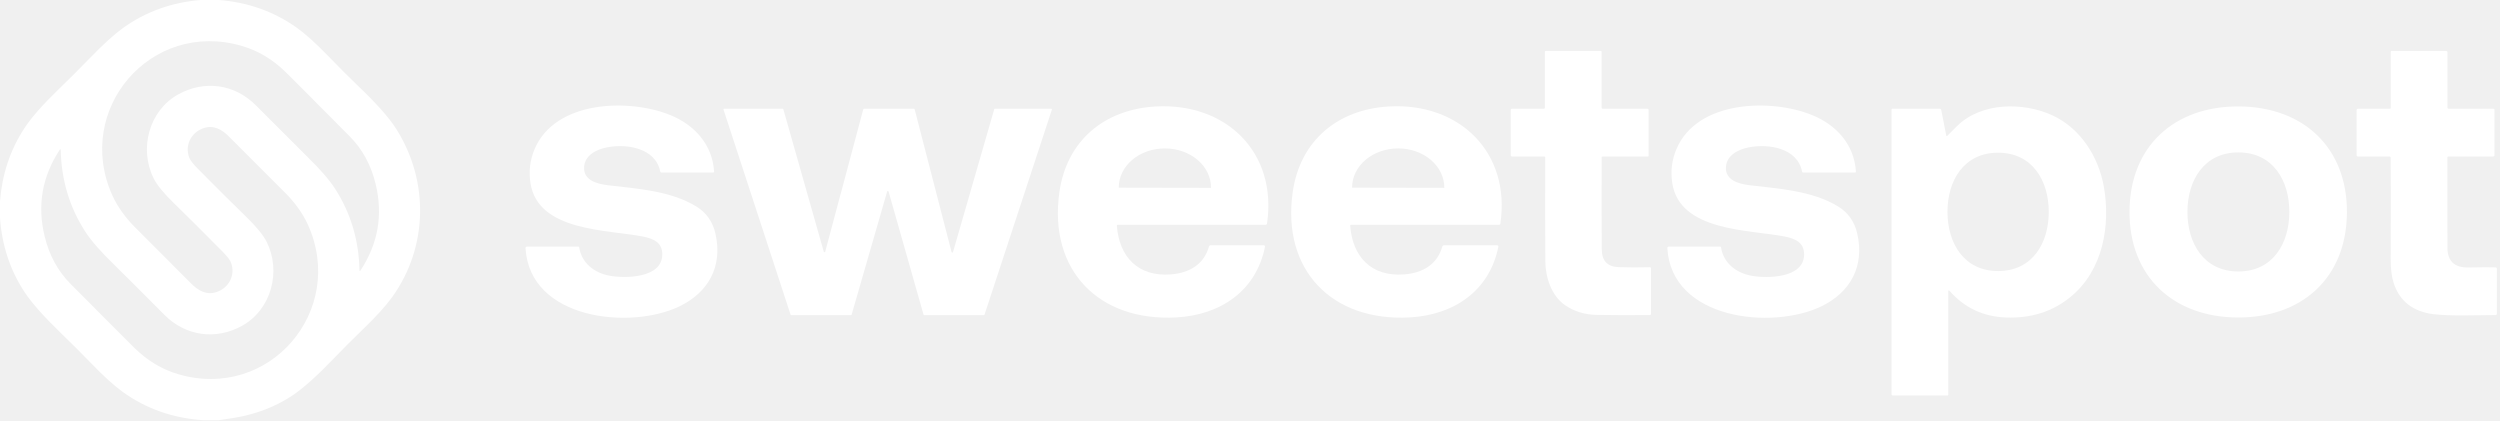
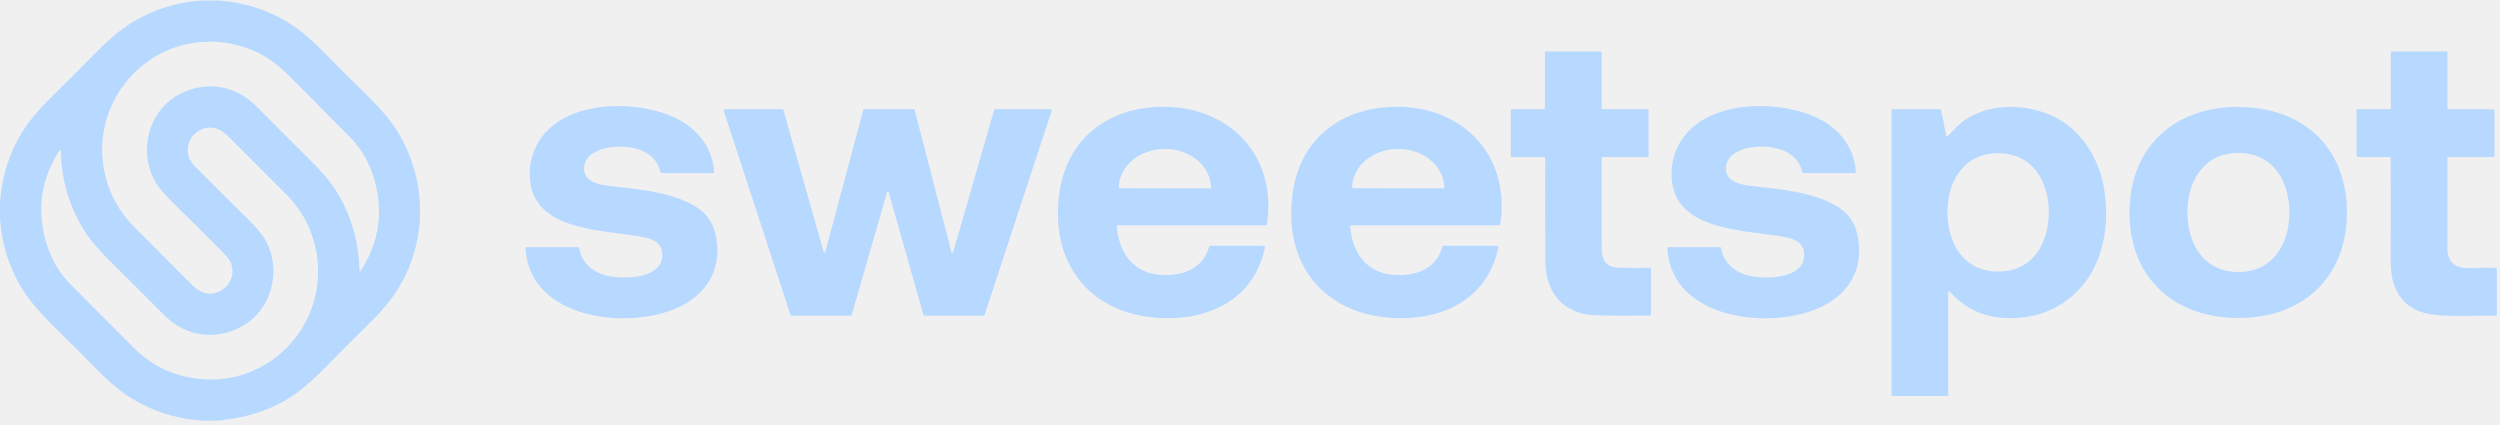
- <svg xmlns="http://www.w3.org/2000/svg" width="1190" height="200" viewBox="0 0 1190 200" fill="none">
-   <path d="M104.15 0C118.023 1.073 130.387 5.467 141.24 13.18C145.387 16.127 150.423 20.667 156.35 26.8C161.797 32.427 166.61 37.237 170.79 41.23C179.33 49.39 185.263 56.093 188.59 61.34C204.39 86.23 203.69 117.67 186.77 141.28C183.79 145.433 179.263 150.447 173.19 156.32C167.937 161.4 163.137 166.2 158.79 170.72C150.723 179.113 144.113 185.007 138.96 188.4C130.92 193.693 121.76 197.193 111.48 198.9C109.067 199.3 106.653 199.667 104.24 200H96.53C82.243 199.033 69.543 194.553 58.43 186.56C54.417 183.673 49.51 179.233 43.71 173.24C39.097 168.467 34.4 163.777 29.62 159.17C21.107 150.957 15.147 144.27 11.74 139.11C4.86 128.697 0.947 116.923 0 103.79V95.85C0.987 82.957 4.857 71.35 11.61 61.03C14.903 56.003 20.28 49.88 27.74 42.66C32.847 37.727 37.87 32.713 42.81 27.62C49.237 21 54.483 16.233 58.55 13.32C69.317 5.6 81.617 1.16 95.45 0H104.15ZM171.49 128.9C179.937 116.16 182.38 102.407 178.82 87.64C176.647 78.6 172.537 71.033 166.49 64.94C149.09 47.4 138.887 37.16 135.88 34.22C129.767 28.247 122.867 24.133 115.18 21.88C71.76 9.15 35.12 52.21 53.46 92.97C55.91 98.41 59.9 103.82 64.07 107.98C80.423 124.313 89.343 133.25 90.83 134.79C94.41 138.48 98.41 140.58 103.05 139.03C108.98 137.06 112.19 130.9 109.96 125.02C109.473 123.74 108.153 122.01 106 119.83C96.947 110.663 89.243 102.993 82.89 96.82C77.977 92.04 74.73 88.073 73.15 84.92C66.12 70.89 70.84 52.67 84.88 44.91C97.28 38.06 111.63 39.92 121.83 50.17C135.53 63.93 143.497 71.893 145.73 74.06C152.17 80.3 156.787 85.603 159.58 89.97C167 101.543 170.843 114.48 171.11 128.78C171.111 128.824 171.125 128.867 171.152 128.902C171.178 128.938 171.215 128.964 171.257 128.977C171.299 128.99 171.344 128.99 171.386 128.976C171.428 128.962 171.464 128.936 171.49 128.9ZM28.53 71.15C20.09 83.897 17.657 97.653 21.23 112.42C23.403 121.46 27.517 129.023 33.57 135.11C50.983 152.637 61.193 162.87 64.2 165.81C70.32 171.783 77.223 175.893 84.91 178.14C128.35 190.84 164.96 147.75 146.59 107C144.14 101.56 140.14 96.16 135.97 92C119.603 75.673 110.677 66.74 109.19 65.2C105.61 61.52 101.61 59.42 96.97 60.97C91.04 62.95 87.83 69.11 90.07 74.99C90.557 76.27 91.877 78 94.03 80.18C103.09 89.34 110.8 97.003 117.16 103.17C122.073 107.95 125.323 111.917 126.91 115.07C133.95 129.09 129.24 147.32 115.2 155.09C102.8 161.95 88.45 160.1 78.24 149.85C64.533 136.097 56.563 128.14 54.33 125.98C47.883 119.74 43.263 114.437 40.47 110.07C33.037 98.503 29.183 85.57 28.91 71.27C28.909 71.226 28.895 71.183 28.868 71.148C28.842 71.112 28.805 71.086 28.763 71.073C28.721 71.06 28.676 71.06 28.634 71.074C28.592 71.088 28.556 71.114 28.53 71.15Z" fill="white" />
-   <path d="M784.74 52.38V74.17C784.74 74.257 784.705 74.341 784.643 74.403C784.582 74.465 784.498 74.5 784.41 74.5H762.78C762.679 74.5 762.583 74.54 762.511 74.611C762.44 74.683 762.4 74.779 762.4 74.88C762.34 91.993 762.353 106.62 762.44 118.76C762.48 124.173 765.17 126.973 770.51 127.16C774.923 127.32 779.883 127.333 785.39 127.2C785.454 127.199 785.518 127.21 785.577 127.234C785.636 127.257 785.69 127.292 785.736 127.337C785.782 127.382 785.818 127.435 785.843 127.494C785.867 127.553 785.88 127.616 785.88 127.68V149.39C785.88 149.542 785.82 149.688 785.714 149.797C785.607 149.905 785.462 149.967 785.31 149.97C775.843 150.043 767.413 150.017 760.02 149.89C754.347 149.797 749.33 148.253 744.97 145.26C738.38 140.74 735.63 131.83 735.58 124.4C735.48 110.367 735.46 93.877 735.52 74.93C735.52 74.874 735.509 74.818 735.488 74.765C735.467 74.713 735.436 74.666 735.397 74.626C735.358 74.586 735.312 74.554 735.261 74.533C735.21 74.511 735.155 74.5 735.1 74.5H719.7C719.546 74.5 719.399 74.439 719.29 74.33C719.181 74.221 719.12 74.074 719.12 73.92V52.36C719.12 52.198 719.184 52.043 719.299 51.929C719.413 51.814 719.568 51.75 719.73 51.75H734.95C735.062 51.75 735.168 51.706 735.247 51.627C735.326 51.548 735.37 51.441 735.37 51.33V24.64C735.37 24.587 735.38 24.535 735.401 24.487C735.421 24.438 735.45 24.394 735.487 24.357C735.524 24.32 735.569 24.291 735.617 24.27C735.666 24.25 735.718 24.24 735.77 24.24H761.95C762.005 24.24 762.06 24.251 762.111 24.272C762.162 24.293 762.208 24.324 762.247 24.363C762.286 24.402 762.317 24.448 762.338 24.499C762.359 24.55 762.37 24.605 762.37 24.66V51.2C762.37 51.346 762.429 51.486 762.534 51.589C762.639 51.692 762.782 51.75 762.93 51.75H784.11C784.277 51.75 784.437 51.816 784.556 51.934C784.674 52.053 784.74 52.213 784.74 52.38Z" fill="white" />
-   <path d="M1122.39 51.75H1137.62C1137.67 51.75 1137.72 51.74 1137.77 51.722C1137.81 51.703 1137.85 51.676 1137.89 51.642C1137.92 51.607 1137.95 51.566 1137.97 51.522C1137.99 51.477 1138 51.429 1138 51.38V24.57C1138 24.488 1138.03 24.409 1138.09 24.351C1138.15 24.293 1138.24 24.26 1138.32 24.26H1164.41C1164.57 24.26 1164.72 24.322 1164.83 24.433C1164.94 24.544 1165 24.694 1165 24.85V51.22C1165 51.361 1165.06 51.495 1165.16 51.595C1165.26 51.694 1165.4 51.75 1165.54 51.75H1186.82C1186.97 51.75 1187.11 51.809 1187.22 51.914C1187.32 52.019 1187.38 52.161 1187.38 52.31V73.88C1187.38 73.961 1187.36 74.042 1187.33 74.117C1187.3 74.192 1187.26 74.261 1187.2 74.318C1187.14 74.376 1187.07 74.422 1187 74.453C1186.92 74.484 1186.84 74.5 1186.76 74.5H1165.32C1165.23 74.5 1165.14 74.537 1165.07 74.603C1165.01 74.668 1164.97 74.757 1164.97 74.85C1165.01 89.097 1165.01 103.417 1164.98 117.81C1164.96 124.283 1168.29 127.453 1174.98 127.32C1181.61 127.187 1185.93 127.173 1187.93 127.28C1188.08 127.288 1188.23 127.354 1188.33 127.466C1188.44 127.578 1188.5 127.726 1188.5 127.88V149.36C1188.5 149.522 1188.44 149.677 1188.32 149.791C1188.21 149.906 1188.05 149.97 1187.89 149.97C1176.81 150.03 1166.82 150.51 1158.13 149.53C1156.98 149.397 1155.77 149.163 1154.48 148.83C1146.81 146.843 1141.78 142.12 1139.37 134.66C1138.42 131.713 1137.95 127.913 1137.97 123.26C1138.06 101.62 1138.05 85.55 1137.95 75.05C1137.95 74.903 1137.89 74.763 1137.79 74.66C1137.68 74.558 1137.54 74.5 1137.4 74.5H1122.34C1122.26 74.5 1122.19 74.485 1122.11 74.455C1122.04 74.425 1121.98 74.382 1121.92 74.327C1121.87 74.272 1121.82 74.207 1121.79 74.136C1121.77 74.064 1121.75 73.987 1121.75 73.91V52.39C1121.75 52.306 1121.77 52.223 1121.8 52.145C1121.83 52.067 1121.88 51.997 1121.94 51.938C1122 51.878 1122.07 51.831 1122.15 51.799C1122.22 51.767 1122.31 51.75 1122.39 51.75Z" fill="white" />
-   <path d="M250.15 118.1C250.143 118.008 250.155 117.915 250.186 117.828C250.217 117.741 250.265 117.661 250.328 117.594C250.391 117.526 250.467 117.472 250.552 117.435C250.636 117.399 250.728 117.38 250.82 117.38H275.29C275.387 117.381 275.481 117.416 275.554 117.478C275.628 117.54 275.676 117.626 275.69 117.72C276.85 125.16 282.77 129.84 290 131.21C297.51 132.63 315.27 132.52 315.25 121.05C315.23 115.4 311.06 113.58 305.97 112.58C289.24 109.29 256.02 110.24 252.5 87.13C251.633 81.49 252.293 76.093 254.48 70.94C264.36 47.67 299.56 46.79 319.15 54.81C330.67 59.52 339.13 68.89 339.91 81.69C339.913 81.747 339.904 81.804 339.885 81.857C339.865 81.91 339.836 81.959 339.797 82C339.759 82.041 339.713 82.074 339.662 82.096C339.611 82.119 339.556 82.13 339.5 82.13H314.78C314.662 82.129 314.548 82.087 314.457 82.011C314.366 81.934 314.303 81.828 314.28 81.71C312.11 70.42 298.27 68.26 288.8 70.17C283.73 71.19 278.38 73.93 278.03 79.52C277.64 85.95 284.46 87.58 289.35 88.17C303.17 89.83 319.09 90.75 331.38 98.25C336.193 101.183 339.25 105.503 340.55 111.21C344.12 126.88 337.16 139.21 323.37 145.85C300 157.09 252.1 152.18 250.15 118.1Z" fill="white" />
-   <path d="M794.32 117.38H818.8C818.897 117.381 818.991 117.416 819.064 117.478C819.137 117.54 819.186 117.626 819.2 117.72C820.36 125.16 826.28 129.84 833.51 131.22C841.02 132.64 858.78 132.53 858.76 121.06C858.74 115.4 854.57 113.58 849.48 112.58C832.75 109.29 799.52 110.24 796 87.13C795.14 81.49 795.803 76.093 797.99 70.94C807.87 47.67 843.07 46.79 862.66 54.81C874.18 59.52 882.65 68.89 883.42 81.69C883.422 81.747 883.414 81.804 883.395 81.857C883.375 81.91 883.345 81.959 883.307 82C883.269 82.041 883.223 82.074 883.171 82.096C883.12 82.119 883.065 82.13 883.01 82.13H858.29C858.172 82.129 858.058 82.087 857.966 82.011C857.875 81.934 857.813 81.828 857.79 81.71C855.62 70.42 841.78 68.26 832.31 70.17C827.24 71.19 821.89 73.93 821.54 79.52C821.15 85.95 827.97 87.58 832.86 88.17C846.68 89.83 862.6 90.75 874.89 98.25C879.703 101.183 882.76 105.507 884.06 111.22C887.63 126.89 880.67 139.22 866.88 145.86C843.51 157.1 795.6 152.19 793.65 118.1C793.643 118.008 793.655 117.915 793.686 117.828C793.716 117.741 793.765 117.661 793.827 117.594C793.89 117.526 793.967 117.472 794.051 117.435C794.136 117.399 794.227 117.38 794.32 117.38Z" fill="white" />
-   <path d="M602.13 117.48C597.91 138.56 580.84 149.94 559.98 151.09C522.99 153.12 499.04 128.62 504.26 91.52C507.72 66.96 525.63 52.11 549.99 50.69C583.51 48.74 608.09 72.46 603.1 106.44C603.078 106.595 603.001 106.737 602.881 106.84C602.762 106.942 602.609 106.999 602.45 107H532.07C532.007 107 531.945 107.013 531.888 107.038C531.831 107.063 531.779 107.099 531.737 107.146C531.694 107.192 531.662 107.246 531.642 107.305C531.622 107.365 531.614 107.428 531.62 107.49C532.77 122.15 541.59 131.85 557.37 130.61C566.02 129.94 573.05 125.96 575.48 117.33C575.529 117.163 575.63 117.016 575.767 116.912C575.904 116.807 576.07 116.75 576.24 116.75H601.53C601.62 116.75 601.71 116.77 601.792 116.808C601.873 116.847 601.946 116.903 602.003 116.973C602.061 117.043 602.102 117.124 602.124 117.212C602.146 117.3 602.148 117.391 602.13 117.48ZM532.57 89.34L576.41 89.42C576.414 89.42 576.418 89.419 576.421 89.418C576.425 89.416 576.428 89.414 576.431 89.411C576.434 89.408 576.436 89.405 576.438 89.401C576.439 89.398 576.44 89.394 576.44 89.39V89.25C576.449 84.331 574.157 79.609 570.067 76.123C565.977 72.637 560.424 70.672 554.63 70.66H554.43C551.56 70.654 548.717 71.128 546.064 72.055C543.411 72.983 540.999 74.344 538.966 76.063C536.933 77.782 535.32 79.824 534.217 82.073C533.114 84.322 532.544 86.734 532.54 89.17V89.31C532.54 89.318 532.543 89.326 532.549 89.331C532.554 89.337 532.562 89.34 532.57 89.34Z" fill="white" />
-   <path d="M712.61 116.75C712.7 116.75 712.79 116.769 712.871 116.808C712.953 116.847 713.026 116.903 713.083 116.973C713.14 117.042 713.182 117.124 713.204 117.212C713.225 117.3 713.228 117.391 713.21 117.48C708.99 138.56 691.91 149.94 671.05 151.09C634.06 153.12 610.1 128.62 615.32 91.51C618.79 66.95 636.7 52.1 661.06 50.68C694.59 48.73 719.17 72.45 714.18 106.44C714.158 106.595 714.08 106.737 713.961 106.84C713.842 106.942 713.689 106.999 713.53 107H643.14C643.077 107 643.015 107.013 642.958 107.038C642.9 107.063 642.849 107.099 642.807 107.146C642.764 107.192 642.732 107.246 642.712 107.305C642.692 107.365 642.684 107.428 642.69 107.49C643.84 122.15 652.66 131.85 668.44 130.61C677.09 129.94 684.12 125.96 686.55 117.33C686.599 117.163 686.7 117.016 686.837 116.912C686.974 116.807 687.14 116.75 687.31 116.75H712.61ZM643.62 89.33L687.46 89.41C687.465 89.41 687.47 89.408 687.474 89.404C687.478 89.4 687.48 89.395 687.48 89.39V89.26C687.489 84.336 685.192 79.609 681.095 76.119C676.997 72.629 671.434 70.662 665.63 70.65H665.53C662.655 70.644 659.807 71.119 657.149 72.047C654.49 72.975 652.074 74.338 650.038 76.059C648.001 77.78 646.384 79.824 645.28 82.076C644.175 84.327 643.604 86.741 643.6 89.18V89.31C643.6 89.315 643.602 89.32 643.606 89.324C643.609 89.328 643.614 89.33 643.62 89.33Z" fill="white" />
-   <path d="M926.92 64.65C927.173 64.33 928.75 62.753 931.65 59.92C943.16 48.65 962.98 48.51 976.87 54.87C990.18 60.97 998.85 74.41 1001.42 88.8C1004.71 107.32 1001.03 128.57 985.75 141.19C977.183 148.277 966.867 151.59 954.8 151.13C943.933 150.717 934.96 146.453 927.88 138.34C927.841 138.295 927.79 138.263 927.732 138.248C927.675 138.233 927.614 138.237 927.559 138.257C927.503 138.278 927.455 138.315 927.422 138.364C927.388 138.413 927.37 138.471 927.37 138.53V187.91C927.37 188 927.335 188.087 927.273 188.15C927.212 188.214 927.128 188.25 927.04 188.25H900.95C900.796 188.25 900.649 188.189 900.54 188.08C900.431 187.971 900.37 187.824 900.37 187.67V52.1C900.37 52.007 900.407 51.918 900.473 51.853C900.538 51.787 900.627 51.75 900.72 51.75H923.33C923.493 51.749 923.652 51.805 923.78 51.909C923.907 52.013 923.996 52.158 924.03 52.32L926.42 64.52C926.428 64.573 926.452 64.622 926.488 64.662C926.523 64.701 926.571 64.73 926.623 64.743C926.676 64.757 926.731 64.755 926.784 64.739C926.837 64.722 926.884 64.692 926.92 64.65ZM975.21 100.83C975.19 85.97 967.41 72.67 951.07 72.69C934.73 72.71 926.98 86.03 927 100.88C927.02 115.74 934.79 129.03 951.14 129.02C967.48 129 975.22 115.68 975.21 100.83Z" fill="white" />
-   <path d="M1065.63 50.66C1096.19 50.8 1117.29 70.04 1117.14 101.14C1116.99 132.24 1095.71 151.28 1065.15 151.13C1034.6 150.99 1013.5 131.75 1013.64 100.65C1013.79 69.55 1035.07 50.51 1065.63 50.66ZM1041.22 100.87C1041.21 115.81 1049.01 129.21 1065.45 129.22C1081.9 129.23 1089.72 115.85 1089.73 100.9C1089.74 85.95 1081.93 72.56 1065.49 72.55C1049.05 72.54 1041.23 85.92 1041.22 100.87Z" fill="white" />
-   <path d="M435.37 52.01L452.95 119.99C452.971 120.062 453.014 120.126 453.074 120.172C453.133 120.217 453.206 120.243 453.281 120.244C453.356 120.245 453.43 120.222 453.491 120.178C453.552 120.134 453.597 120.072 453.62 120L473.25 52C473.271 51.929 473.315 51.866 473.374 51.821C473.433 51.776 473.506 51.751 473.58 51.75H500.36C500.415 51.75 500.47 51.764 500.519 51.789C500.568 51.815 500.61 51.851 500.642 51.896C500.674 51.941 500.695 51.993 500.704 52.047C500.712 52.102 500.707 52.158 500.69 52.21L468.64 149.76C468.617 149.829 468.573 149.89 468.514 149.933C468.454 149.976 468.383 150 468.31 150H439.93C439.856 149.999 439.783 149.974 439.724 149.929C439.665 149.884 439.621 149.821 439.6 149.75L422.96 91.16C422.939 91.088 422.896 91.024 422.836 90.978C422.777 90.933 422.704 90.907 422.629 90.906C422.554 90.905 422.48 90.928 422.419 90.972C422.358 91.016 422.313 91.078 422.29 91.15L405.38 149.75C405.359 149.821 405.315 149.884 405.256 149.929C405.197 149.974 405.124 149.999 405.05 150H376.63C376.557 150 376.486 149.976 376.426 149.933C376.367 149.89 376.323 149.829 376.3 149.76L344.4 52.21C344.383 52.158 344.378 52.102 344.386 52.047C344.395 51.993 344.416 51.941 344.448 51.896C344.48 51.851 344.522 51.815 344.571 51.789C344.621 51.764 344.675 51.75 344.73 51.75H372.54C372.615 51.751 372.687 51.776 372.746 51.821C372.805 51.866 372.849 51.929 372.87 52L392.12 119.81C392.14 119.886 392.184 119.953 392.247 120C392.309 120.048 392.386 120.073 392.464 120.072C392.542 120.071 392.618 120.043 392.679 119.994C392.74 119.945 392.783 119.876 392.8 119.8L410.93 52.01C410.95 51.935 410.994 51.869 411.056 51.822C411.117 51.775 411.193 51.75 411.27 51.75H435.03C435.108 51.75 435.183 51.775 435.244 51.822C435.306 51.869 435.35 51.935 435.37 52.01Z" fill="white" />
+ <svg xmlns="http://www.w3.org/2000/svg" width="595" height="101" viewBox="0 0 595 101" fill="none">
+   <g clip-path="url(#clip0_561_7538)">
+     <path d="M52.075 0.122C59.012 0.659 65.193 2.856 70.62 6.712C72.693 8.186 75.212 10.456 78.175 13.522C80.898 16.336 83.305 18.741 85.395 20.737C89.665 24.817 92.632 28.169 94.295 30.792C102.195 43.237 101.845 58.957 93.385 70.762C91.895 72.839 89.632 75.346 86.595 78.282C83.968 80.822 81.568 83.222 79.395 85.482C75.362 89.679 72.057 92.626 69.48 94.322C65.46 96.969 60.88 98.719 55.74 99.572C54.533 99.772 53.327 99.956 52.12 100.122H48.265C41.122 99.639 34.772 97.399 29.215 93.402C27.208 91.959 24.755 89.739 21.855 86.742C19.548 84.356 17.2 82.011 14.81 79.707C10.553 75.601 7.573 72.257 5.87 69.677C2.43 64.471 0.473 58.584 0 52.017V48.047C0.493 41.601 2.428 35.797 5.805 30.637C7.452 28.124 10.14 25.062 13.87 21.452C16.423 18.986 18.935 16.479 21.405 13.932C24.618 10.622 27.242 8.239 29.275 6.782C34.658 2.922 40.808 0.702 47.725 0.122H52.075ZM85.745 64.572C89.968 58.202 91.19 51.326 89.41 43.942C88.323 39.422 86.268 35.639 83.245 32.592C74.545 23.822 69.443 18.702 67.94 17.232C64.883 14.246 61.433 12.189 57.59 11.062C35.88 4.697 17.56 26.227 26.73 46.607C27.955 49.327 29.95 52.032 32.035 54.112C40.212 62.279 44.672 66.747 45.415 67.517C47.205 69.362 49.205 70.412 51.525 69.637C54.49 68.652 56.095 65.572 54.98 62.632C54.737 61.992 54.077 61.127 53 60.037C48.473 55.454 44.622 51.619 41.445 48.532C38.988 46.142 37.365 44.159 36.575 42.582C33.06 35.567 35.42 26.457 42.44 22.577C48.64 19.152 55.815 20.082 60.915 25.207C67.765 32.087 71.748 36.069 72.865 37.152C76.085 40.272 78.393 42.924 79.79 45.107C83.5 50.894 85.422 57.362 85.555 64.512C85.555 64.534 85.563 64.556 85.576 64.573C85.589 64.591 85.607 64.604 85.628 64.611C85.649 64.618 85.672 64.617 85.693 64.61C85.714 64.603 85.732 64.59 85.745 64.572ZM14.265 35.697C10.045 42.071 8.828 48.949 10.615 56.332C11.702 60.852 13.758 64.634 16.785 67.677C25.492 76.441 30.597 81.557 32.1 83.027C35.16 86.014 38.612 88.069 42.455 89.192C64.175 95.542 82.48 73.997 73.295 53.622C72.07 50.902 70.07 48.202 67.985 46.122C59.802 37.959 55.338 33.492 54.595 32.722C52.805 30.882 50.805 29.832 48.485 30.607C45.52 31.597 43.915 34.677 45.035 37.617C45.278 38.257 45.938 39.122 47.015 40.212C51.545 44.792 55.4 48.624 58.58 51.707C61.037 54.097 62.662 56.081 63.455 57.657C66.975 64.667 64.62 73.782 57.6 77.667C51.4 81.097 44.225 80.172 39.12 75.047C32.267 68.171 28.282 64.192 27.165 63.112C23.942 59.992 21.632 57.341 20.235 55.157C16.518 49.374 14.592 42.907 14.455 35.757C14.455 35.735 14.447 35.714 14.434 35.696C14.421 35.678 14.403 35.666 14.382 35.659C14.361 35.652 14.338 35.652 14.317 35.659C14.296 35.666 14.278 35.679 14.265 35.697Z" fill="#B8D9FF" />
+     <path d="M392.37 26.312V37.207C392.37 37.251 392.353 37.293 392.322 37.324C392.291 37.355 392.249 37.372 392.205 37.372H381.39C381.34 37.372 381.291 37.392 381.256 37.428C381.22 37.464 381.2 37.512 381.2 37.562C381.17 46.119 381.177 53.432 381.22 59.502C381.24 62.209 382.585 63.609 385.255 63.702C387.462 63.782 389.942 63.789 392.695 63.722C392.727 63.722 392.759 63.727 392.788 63.739C392.818 63.751 392.845 63.769 392.868 63.791C392.891 63.813 392.909 63.84 392.921 63.869C392.934 63.899 392.94 63.931 392.94 63.962V74.817C392.94 74.894 392.91 74.966 392.857 75.021C392.804 75.075 392.731 75.106 392.655 75.107C387.922 75.144 383.707 75.131 380.01 75.067C377.173 75.021 374.665 74.249 372.485 72.752C369.19 70.492 367.815 66.037 367.79 62.322C367.74 55.306 367.73 47.061 367.76 37.587C367.76 37.559 367.755 37.531 367.744 37.505C367.734 37.479 367.718 37.455 367.699 37.435C367.679 37.415 367.656 37.4 367.63 37.389C367.605 37.378 367.578 37.372 367.55 37.372H359.85C359.773 37.372 359.699 37.342 359.645 37.288C359.591 37.233 359.56 37.159 359.56 37.082V26.302C359.56 26.221 359.592 26.144 359.649 26.087C359.707 26.03 359.784 25.997 359.865 25.997H367.475C367.531 25.997 367.584 25.975 367.624 25.936C367.663 25.896 367.685 25.843 367.685 25.787V12.442C367.685 12.416 367.69 12.39 367.7 12.366C367.71 12.342 367.725 12.32 367.744 12.301C367.762 12.282 367.784 12.268 367.809 12.258C367.833 12.248 367.859 12.242 367.885 12.242H380.975C381.003 12.242 381.03 12.248 381.055 12.258C381.081 12.269 381.104 12.284 381.124 12.304C381.143 12.323 381.159 12.347 381.169 12.372C381.18 12.398 381.185 12.425 381.185 12.452V25.722C381.185 25.795 381.215 25.865 381.267 25.917C381.32 25.968 381.391 25.997 381.465 25.997H392.055C392.139 25.997 392.219 26.031 392.278 26.09C392.337 26.149 392.37 26.229 392.37 26.312Z" fill="#B8D9FF" />
+     <path d="M561.195 25.997H568.81C568.835 25.997 568.86 25.993 568.883 25.983C568.906 25.974 568.927 25.96 568.944 25.943C568.962 25.926 568.976 25.906 568.986 25.883C568.995 25.861 569 25.837 569 25.812V12.407C569 12.366 569.017 12.327 569.047 12.298C569.077 12.269 569.118 12.252 569.16 12.252H582.205C582.283 12.252 582.358 12.284 582.414 12.339C582.469 12.394 582.5 12.469 582.5 12.547V25.732C582.5 25.803 582.528 25.87 582.579 25.92C582.63 25.97 582.698 25.997 582.77 25.997H593.41C593.484 25.997 593.555 26.027 593.608 26.079C593.66 26.132 593.69 26.203 593.69 26.277V37.062C593.69 37.103 593.682 37.144 593.666 37.181C593.651 37.219 593.628 37.253 593.599 37.282C593.57 37.31 593.536 37.333 593.499 37.349C593.461 37.364 593.421 37.372 593.38 37.372H582.66C582.614 37.372 582.569 37.391 582.536 37.424C582.503 37.456 582.485 37.501 582.485 37.547C582.505 44.671 582.507 51.831 582.49 59.027C582.48 62.264 584.147 63.849 587.49 63.782C590.807 63.716 592.965 63.709 593.965 63.762C594.042 63.766 594.114 63.8 594.167 63.855C594.221 63.911 594.25 63.985 594.25 64.062V74.802C594.25 74.883 594.218 74.961 594.161 75.018C594.103 75.075 594.026 75.107 593.945 75.107C588.405 75.137 583.41 75.377 579.065 74.887C578.492 74.821 577.883 74.704 577.24 74.537C573.407 73.544 570.888 71.182 569.685 67.452C569.208 65.979 568.975 64.079 568.985 61.752C569.028 50.932 569.025 42.897 568.975 37.647C568.974 37.574 568.944 37.504 568.893 37.453C568.841 37.401 568.772 37.373 568.7 37.372H561.17C561.131 37.372 561.093 37.365 561.057 37.35C561.021 37.335 560.989 37.313 560.961 37.286C560.934 37.259 560.912 37.226 560.897 37.19C560.883 37.154 560.875 37.116 560.875 37.077V26.317C560.875 26.275 560.883 26.234 560.899 26.195C560.915 26.156 560.939 26.121 560.969 26.091C560.998 26.061 561.034 26.038 561.073 26.022C561.111 26.006 561.153 25.997 561.195 25.997Z" fill="#B8D9FF" />
+     <path d="M125.075 59.172C125.072 59.126 125.078 59.08 125.093 59.036C125.108 58.993 125.133 58.953 125.164 58.919C125.195 58.885 125.234 58.858 125.276 58.84C125.318 58.822 125.364 58.812 125.41 58.812H137.645C137.694 58.813 137.741 58.83 137.777 58.861C137.814 58.893 137.838 58.935 137.845 58.982C138.425 62.702 141.385 65.042 145 65.727C148.755 66.437 157.635 66.382 157.625 60.647C157.615 57.822 155.53 56.912 152.985 56.412C144.62 54.767 128.01 55.242 126.25 43.687C125.817 40.867 126.147 38.169 127.24 35.592C132.18 23.957 149.78 23.517 159.575 27.527C165.335 29.882 169.565 34.567 169.955 40.967C169.957 40.996 169.952 41.024 169.943 41.051C169.933 41.078 169.918 41.102 169.899 41.123C169.88 41.143 169.857 41.159 169.831 41.171C169.805 41.182 169.778 41.188 169.75 41.187H157.39C157.331 41.187 157.274 41.166 157.228 41.128C157.183 41.09 157.152 41.036 157.14 40.977C156.055 35.332 149.135 34.252 144.4 35.207C141.865 35.717 139.19 37.087 139.015 39.882C138.82 43.097 142.23 43.912 144.675 44.207C151.585 45.037 159.545 45.497 165.69 49.247C168.097 50.714 169.625 52.874 170.275 55.727C172.06 63.562 168.58 69.727 161.685 73.047C150 78.667 126.05 76.212 125.075 59.172Z" fill="#B8D9FF" />
+     <path d="M397.16 58.812H409.4C409.449 58.813 409.496 58.83 409.532 58.861C409.569 58.893 409.593 58.935 409.6 58.982C410.18 62.702 413.14 65.042 416.755 65.732C420.51 66.442 429.39 66.387 429.38 60.652C429.37 57.822 427.285 56.912 424.74 56.412C416.375 54.767 399.76 55.242 398 43.687C397.57 40.867 397.902 38.169 398.995 35.592C403.935 23.957 421.535 23.517 431.33 27.527C437.09 29.882 441.325 34.567 441.71 40.967C441.711 40.996 441.707 41.024 441.697 41.051C441.688 41.078 441.673 41.102 441.654 41.123C441.635 41.143 441.612 41.159 441.586 41.171C441.56 41.182 441.533 41.188 441.505 41.187H429.145C429.086 41.187 429.029 41.166 428.983 41.128C428.938 41.09 428.907 41.036 428.895 40.977C427.81 35.332 420.89 34.252 416.155 35.207C413.62 35.717 410.945 37.087 410.77 39.882C410.575 43.097 413.985 43.912 416.43 44.207C423.34 45.037 431.3 45.497 437.445 49.247C439.852 50.714 441.38 52.876 442.03 55.732C443.815 63.567 440.335 69.732 433.44 73.052C421.755 78.672 397.8 76.217 396.825 59.172C396.822 59.126 396.828 59.08 396.843 59.036C396.858 58.993 396.883 58.953 396.914 58.919C396.945 58.885 396.984 58.858 397.026 58.84C397.068 58.822 397.114 58.812 397.16 58.812Z" fill="#B8D9FF" />
+     <path d="M301.065 58.862C298.955 69.402 290.42 75.092 279.99 75.667C261.495 76.682 249.52 64.432 252.13 45.882C253.86 33.602 262.815 26.177 274.995 25.467C291.755 24.492 304.045 36.352 301.55 53.342C301.539 53.42 301.501 53.491 301.441 53.542C301.381 53.594 301.305 53.622 301.225 53.622H266.035C266.004 53.622 265.973 53.629 265.944 53.641C265.916 53.654 265.89 53.672 265.869 53.695C265.847 53.718 265.831 53.745 265.821 53.775C265.811 53.805 265.807 53.836 265.81 53.867C266.385 61.197 270.795 66.047 278.685 65.427C283.01 65.092 286.525 63.102 287.74 58.787C287.765 58.704 287.815 58.63 287.884 58.578C287.952 58.526 288.035 58.498 288.12 58.497H300.765C300.81 58.497 300.855 58.507 300.896 58.526C300.937 58.546 300.973 58.574 301.002 58.609C301.031 58.644 301.051 58.684 301.062 58.728C301.073 58.772 301.074 58.818 301.065 58.862ZM266.285 44.792L288.205 44.832C288.207 44.832 288.209 44.832 288.211 44.831C288.213 44.831 288.214 44.829 288.216 44.828C288.217 44.827 288.218 44.825 288.219 44.823C288.22 44.821 288.22 44.819 288.22 44.817V44.747C288.225 42.288 287.079 39.927 285.034 38.184C282.989 36.441 280.212 35.458 277.315 35.452H277.215C275.78 35.449 274.359 35.687 273.032 36.15C271.706 36.614 270.5 37.294 269.483 38.154C268.467 39.013 267.66 40.035 267.109 41.159C266.557 42.283 266.272 43.489 266.27 44.707V44.777C266.27 44.781 266.272 44.785 266.275 44.788C266.277 44.791 266.281 44.792 266.285 44.792Z" fill="#B8D9FF" />
+     <path d="M356.305 58.498C356.35 58.497 356.395 58.507 356.436 58.526C356.477 58.546 356.513 58.574 356.541 58.609C356.57 58.644 356.591 58.685 356.602 58.728C356.613 58.772 356.614 58.818 356.605 58.862C354.495 69.403 345.955 75.093 335.525 75.668C317.03 76.683 305.05 64.433 307.66 45.877C309.395 33.597 318.35 26.172 330.53 25.462C347.295 24.488 359.585 36.347 357.09 53.343C357.079 53.42 357.04 53.491 356.981 53.542C356.921 53.594 356.844 53.622 356.765 53.623H321.57C321.539 53.622 321.508 53.629 321.479 53.641C321.45 53.654 321.424 53.672 321.403 53.695C321.382 53.718 321.366 53.746 321.356 53.775C321.346 53.805 321.342 53.836 321.345 53.867C321.92 61.197 326.33 66.047 334.22 65.427C338.545 65.093 342.06 63.102 343.275 58.788C343.3 58.704 343.35 58.63 343.418 58.578C343.487 58.526 343.57 58.498 343.655 58.498H356.305ZM321.81 44.788L343.73 44.828C343.733 44.828 343.735 44.826 343.737 44.825C343.739 44.823 343.74 44.82 343.74 44.818V44.752C343.744 42.29 342.596 39.927 340.547 38.182C338.499 36.437 335.717 35.453 332.815 35.447H332.765C331.327 35.444 329.903 35.682 328.574 36.146C327.245 36.61 326.037 37.292 325.019 38.152C324.001 39.012 323.192 40.035 322.64 41.16C322.088 42.286 321.802 43.493 321.8 44.712V44.778C321.8 44.78 321.801 44.783 321.803 44.785C321.805 44.786 321.807 44.788 321.81 44.788Z" fill="#B8D9FF" />
+     <path d="M463.46 32.447C463.587 32.287 464.375 31.499 465.825 30.082C471.58 24.447 481.49 24.377 488.435 27.557C495.09 30.607 499.425 37.327 500.71 44.522C502.355 53.782 500.515 64.407 492.875 70.717C488.592 74.261 483.433 75.917 477.4 75.687C471.967 75.481 467.48 73.349 463.94 69.292C463.921 69.27 463.895 69.254 463.866 69.246C463.838 69.239 463.807 69.241 463.779 69.251C463.752 69.261 463.728 69.28 463.711 69.304C463.694 69.329 463.685 69.358 463.685 69.387V94.077C463.685 94.122 463.668 94.166 463.637 94.198C463.606 94.229 463.564 94.247 463.52 94.247H450.475C450.398 94.247 450.324 94.217 450.27 94.162C450.216 94.108 450.185 94.034 450.185 93.957V26.172C450.185 26.126 450.204 26.081 450.236 26.049C450.269 26.016 450.314 25.997 450.36 25.997H461.665C461.747 25.997 461.826 26.025 461.89 26.077C461.954 26.129 461.998 26.201 462.015 26.282L463.21 32.382C463.214 32.409 463.226 32.433 463.244 32.453C463.262 32.473 463.285 32.487 463.312 32.494C463.338 32.501 463.366 32.5 463.392 32.492C463.418 32.483 463.442 32.468 463.46 32.447ZM487.605 50.537C487.595 43.107 483.705 36.457 475.535 36.467C467.365 36.477 463.49 43.137 463.5 50.562C463.51 57.992 467.395 64.637 475.57 64.632C483.74 64.622 487.61 57.962 487.605 50.537Z" fill="#B8D9FF" />
+     <path d="M532.815 25.452C548.095 25.522 558.645 35.142 558.57 50.692C558.495 66.242 547.855 75.762 532.575 75.687C517.3 75.617 506.75 65.997 506.82 50.447C506.895 34.897 517.535 25.377 532.815 25.452ZM520.61 50.557C520.605 58.027 524.505 64.727 532.725 64.732C540.95 64.737 544.86 58.047 544.865 50.572C544.87 43.097 540.965 36.402 532.745 36.397C524.525 36.392 520.615 43.082 520.61 50.557Z" fill="#B8D9FF" />
+     <path d="M217.685 26.127L226.475 60.117C226.485 60.153 226.507 60.185 226.537 60.208C226.566 60.231 226.603 60.244 226.64 60.244C226.678 60.245 226.715 60.233 226.745 60.211C226.776 60.189 226.798 60.158 226.81 60.122L236.625 26.122C236.635 26.087 236.657 26.055 236.687 26.033C236.716 26.01 236.753 25.998 236.79 25.997H250.18C250.207 25.997 250.235 26.004 250.259 26.017C250.284 26.03 250.305 26.048 250.321 26.07C250.337 26.093 250.347 26.119 250.352 26.146C250.356 26.173 250.353 26.201 250.345 26.227L234.32 75.002C234.308 75.037 234.286 75.067 234.257 75.089C234.227 75.11 234.191 75.122 234.155 75.122H219.965C219.928 75.122 219.891 75.109 219.862 75.087C219.832 75.064 219.81 75.033 219.8 74.997L211.48 45.702C211.469 45.666 211.448 45.634 211.418 45.611C211.388 45.589 211.352 45.576 211.314 45.575C211.277 45.575 211.24 45.586 211.209 45.608C211.179 45.63 211.156 45.661 211.145 45.697L202.69 74.997C202.679 75.033 202.657 75.064 202.628 75.087C202.598 75.109 202.562 75.122 202.525 75.122H188.315C188.278 75.122 188.243 75.11 188.213 75.089C188.183 75.067 188.161 75.037 188.15 75.002L172.2 26.227C172.191 26.201 172.189 26.173 172.193 26.146C172.197 26.119 172.208 26.093 172.224 26.07C172.24 26.048 172.261 26.03 172.285 26.017C172.31 26.004 172.337 25.997 172.365 25.997H186.27C186.307 25.998 186.343 26.01 186.373 26.033C186.402 26.055 186.424 26.087 186.435 26.122L196.06 60.027C196.07 60.065 196.092 60.099 196.123 60.123C196.154 60.146 196.193 60.159 196.232 60.158C196.271 60.158 196.309 60.144 196.339 60.119C196.37 60.095 196.391 60.06 196.4 60.022L205.465 26.127C205.475 26.09 205.497 26.057 205.528 26.033C205.558 26.01 205.596 25.997 205.635 25.997H217.515C217.554 25.997 217.591 26.01 217.622 26.033C217.653 26.057 217.675 26.09 217.685 26.127Z" fill="#B8D9FF" />
+   </g>
+   <defs>
+     <clipPath id="clip0_561_7538">
+       <rect width="595" height="100" fill="white" transform="translate(0 0.122314)" />
+     </clipPath>
+   </defs>
</svg>
